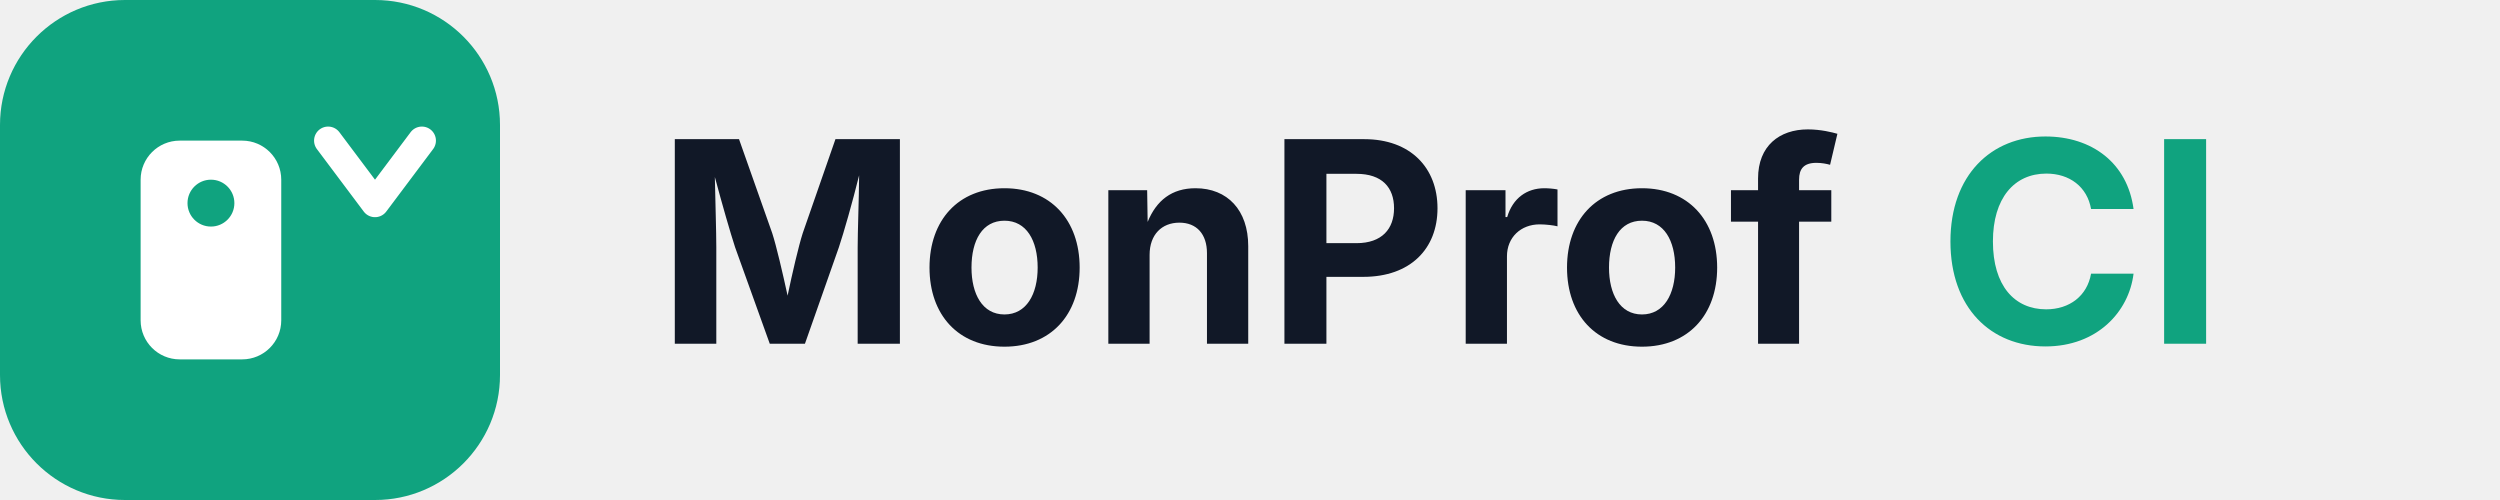
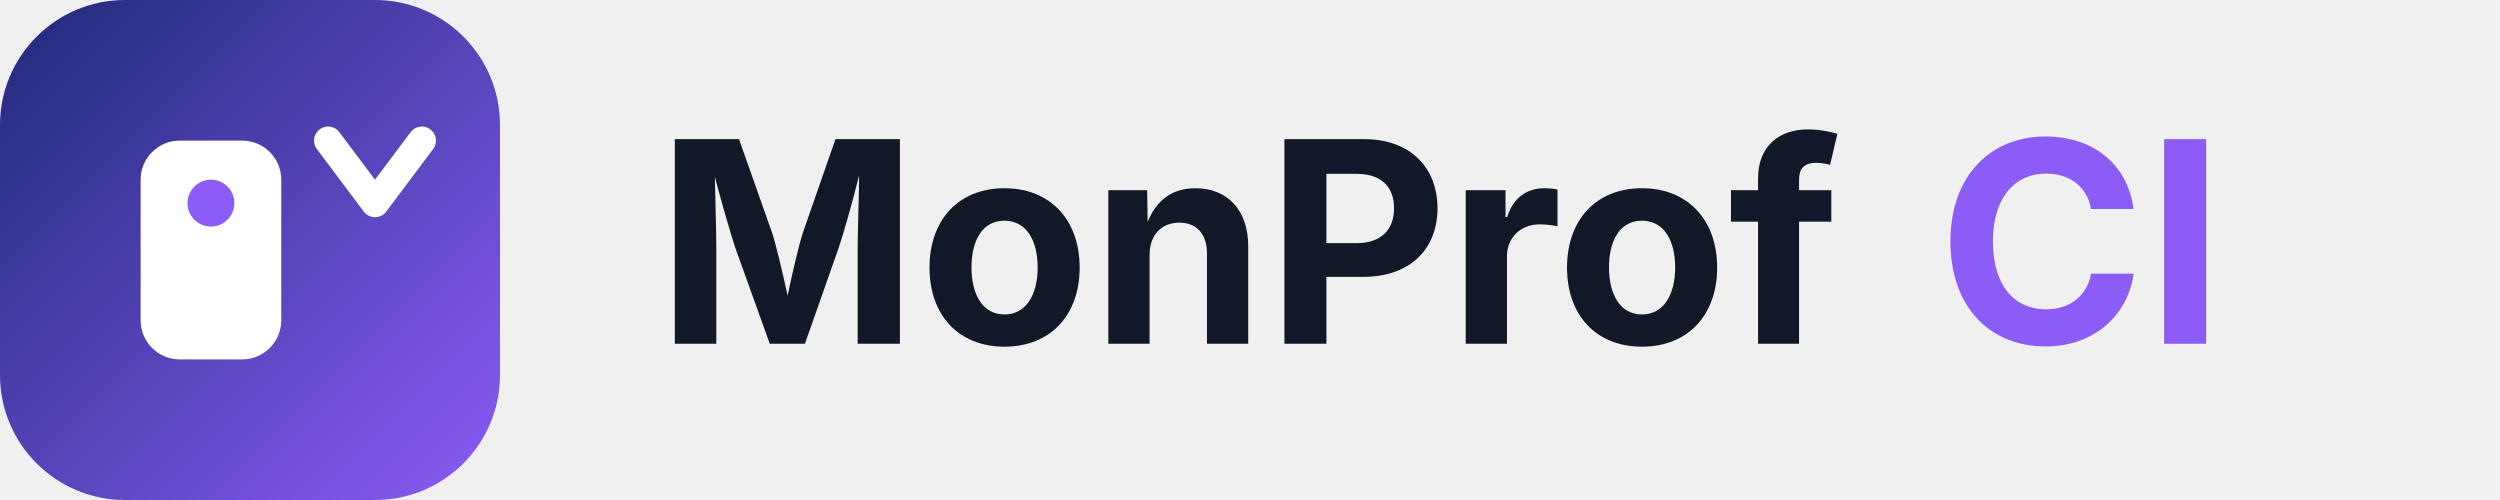
<svg xmlns="http://www.w3.org/2000/svg" width="160" height="32" viewBox="0 0 160 32" fill="none">
-   <rect width="32" height="32" rx="8" fill="#10A37F" />
+   <defs>
+     <linearGradient id="mark" x1="0" y1="0" x2="32" y2="32" gradientUnits="userSpaceOnUse">
+       <stop stop-color="#1E2A78" />
+       <stop offset="1" stop-color="#8B5CF6" />
+     </linearGradient>
+   </defs>
+   <rect width="32" height="32" rx="8" fill="url(#mark)" />
  <path d="M9 11.5C9 10.119 10.119 9 11.5 9H15.5C16.881 9 18 10.119 18 11.5V20.5C18 21.881 16.881 23 15.5 23H11.5C10.119 23 9 21.881 9 20.5V11.5Z" fill="white" />
-   <circle cx="13.5" cy="13" r="1.5" fill="#10A37F" />
+   <circle cx="13.5" cy="13" r="1.5" fill="#8B5CF6" />
  <path d="M21 9L24 13L27 9" stroke="white" stroke-width="1.8" stroke-linecap="round" stroke-linejoin="round" />
  <text x="42" y="22" font-family="Inter, system-ui, sans-serif" font-size="18" font-weight="700" fill="#111827">MonProf</text>
-   <text x="124" y="22" font-family="Inter, system-ui, sans-serif" font-size="18" font-weight="700" fill="#10A37F">CI</text>
+   <text x="124" y="22" font-family="Inter, system-ui, sans-serif" font-size="18" font-weight="700" fill="#8B5CF6">CI</text>
</svg>
